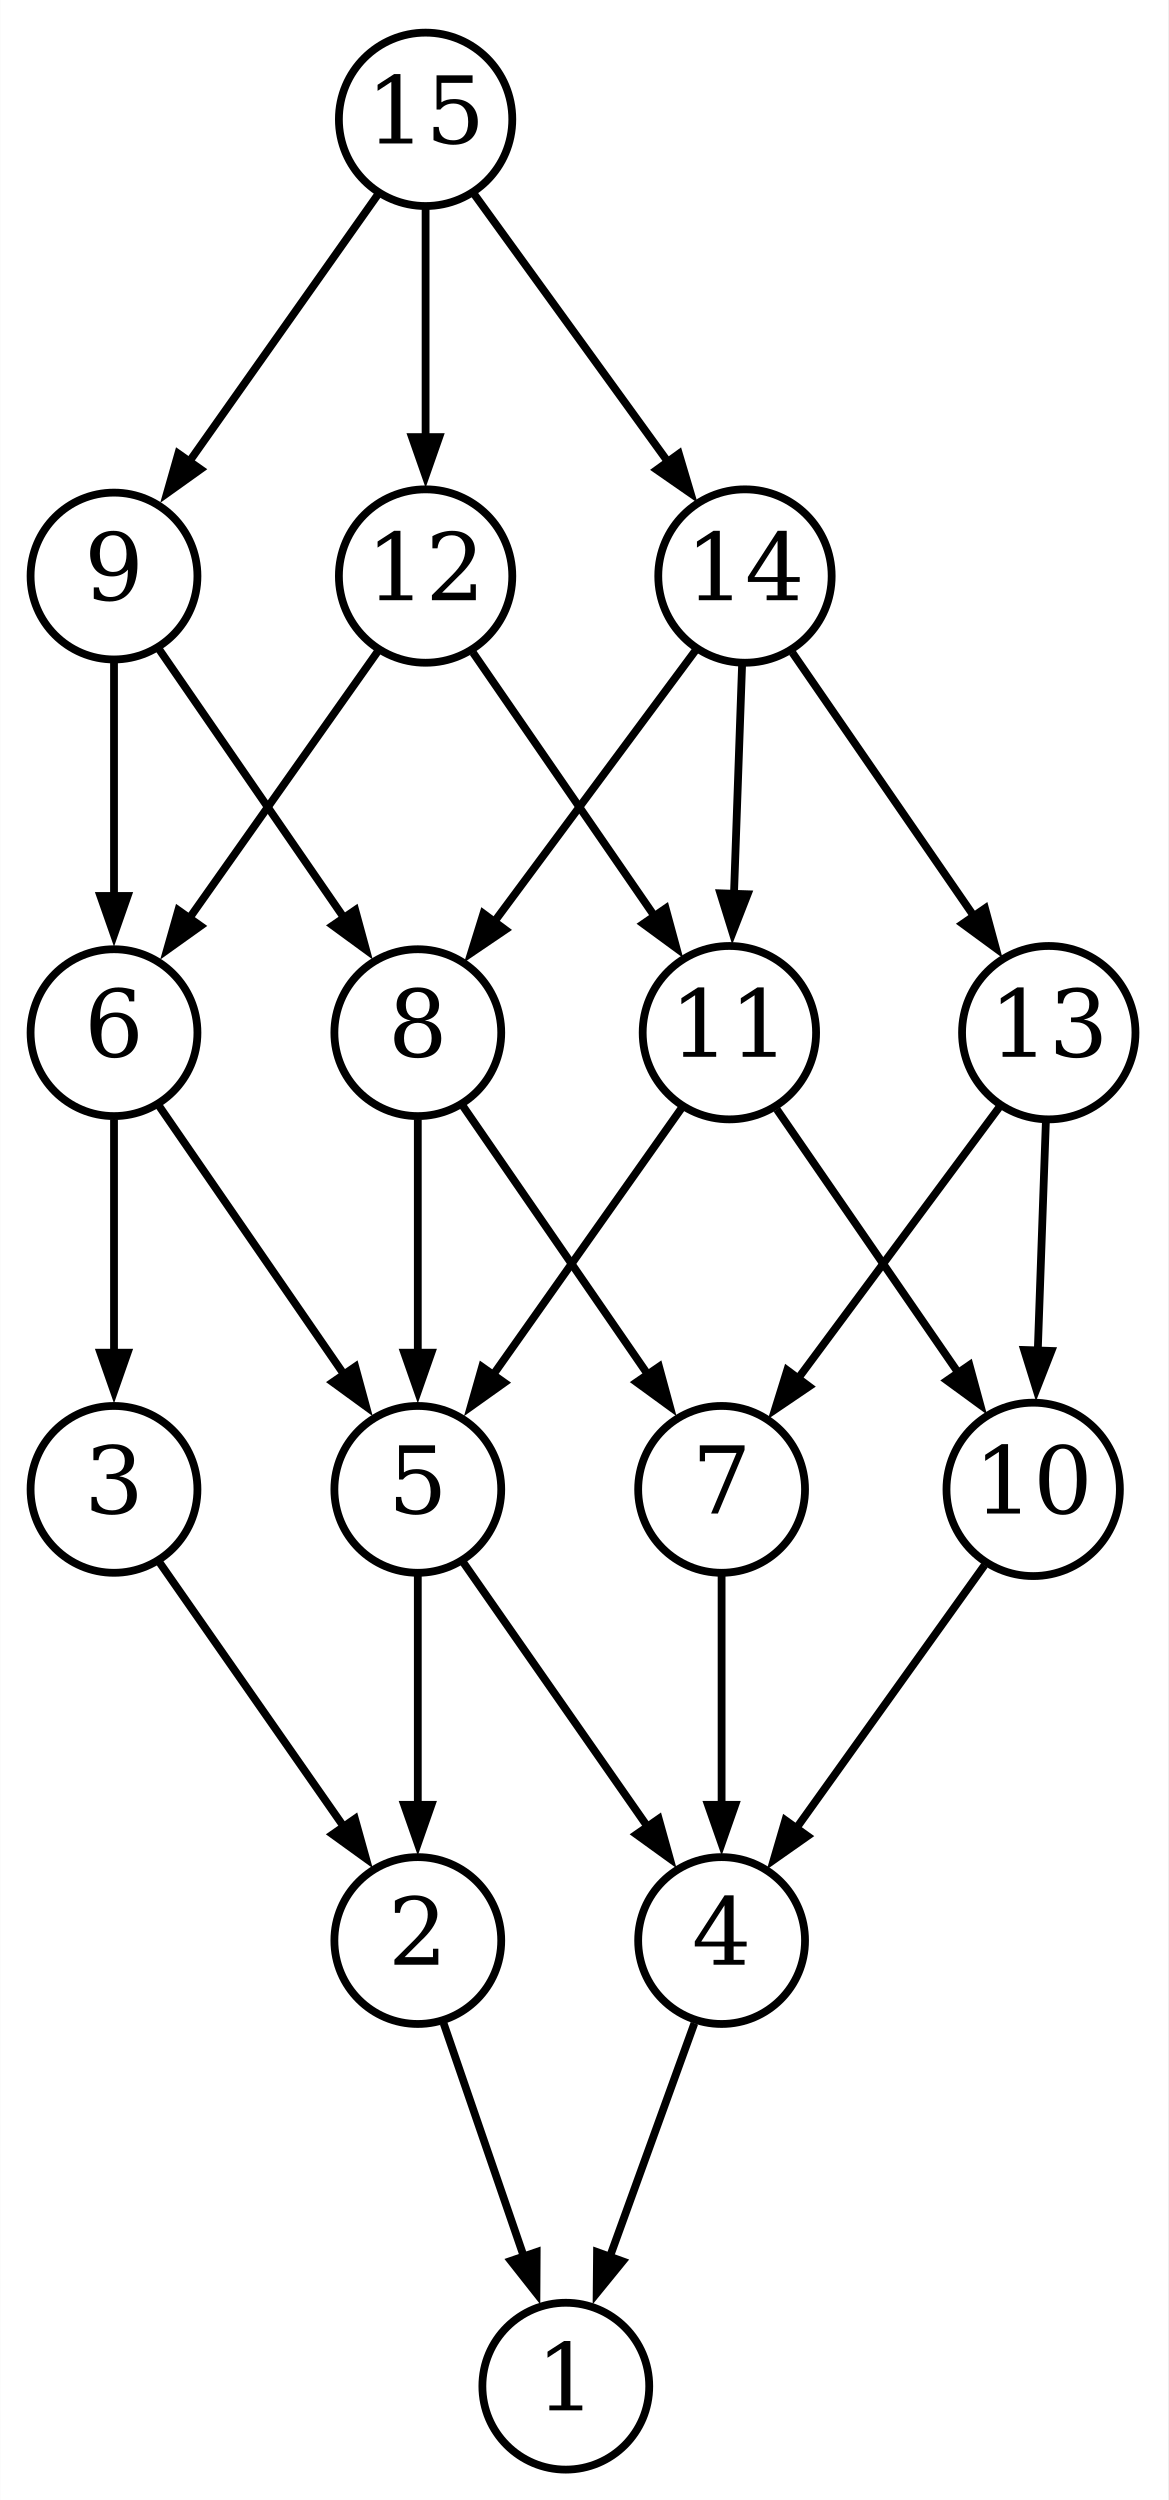
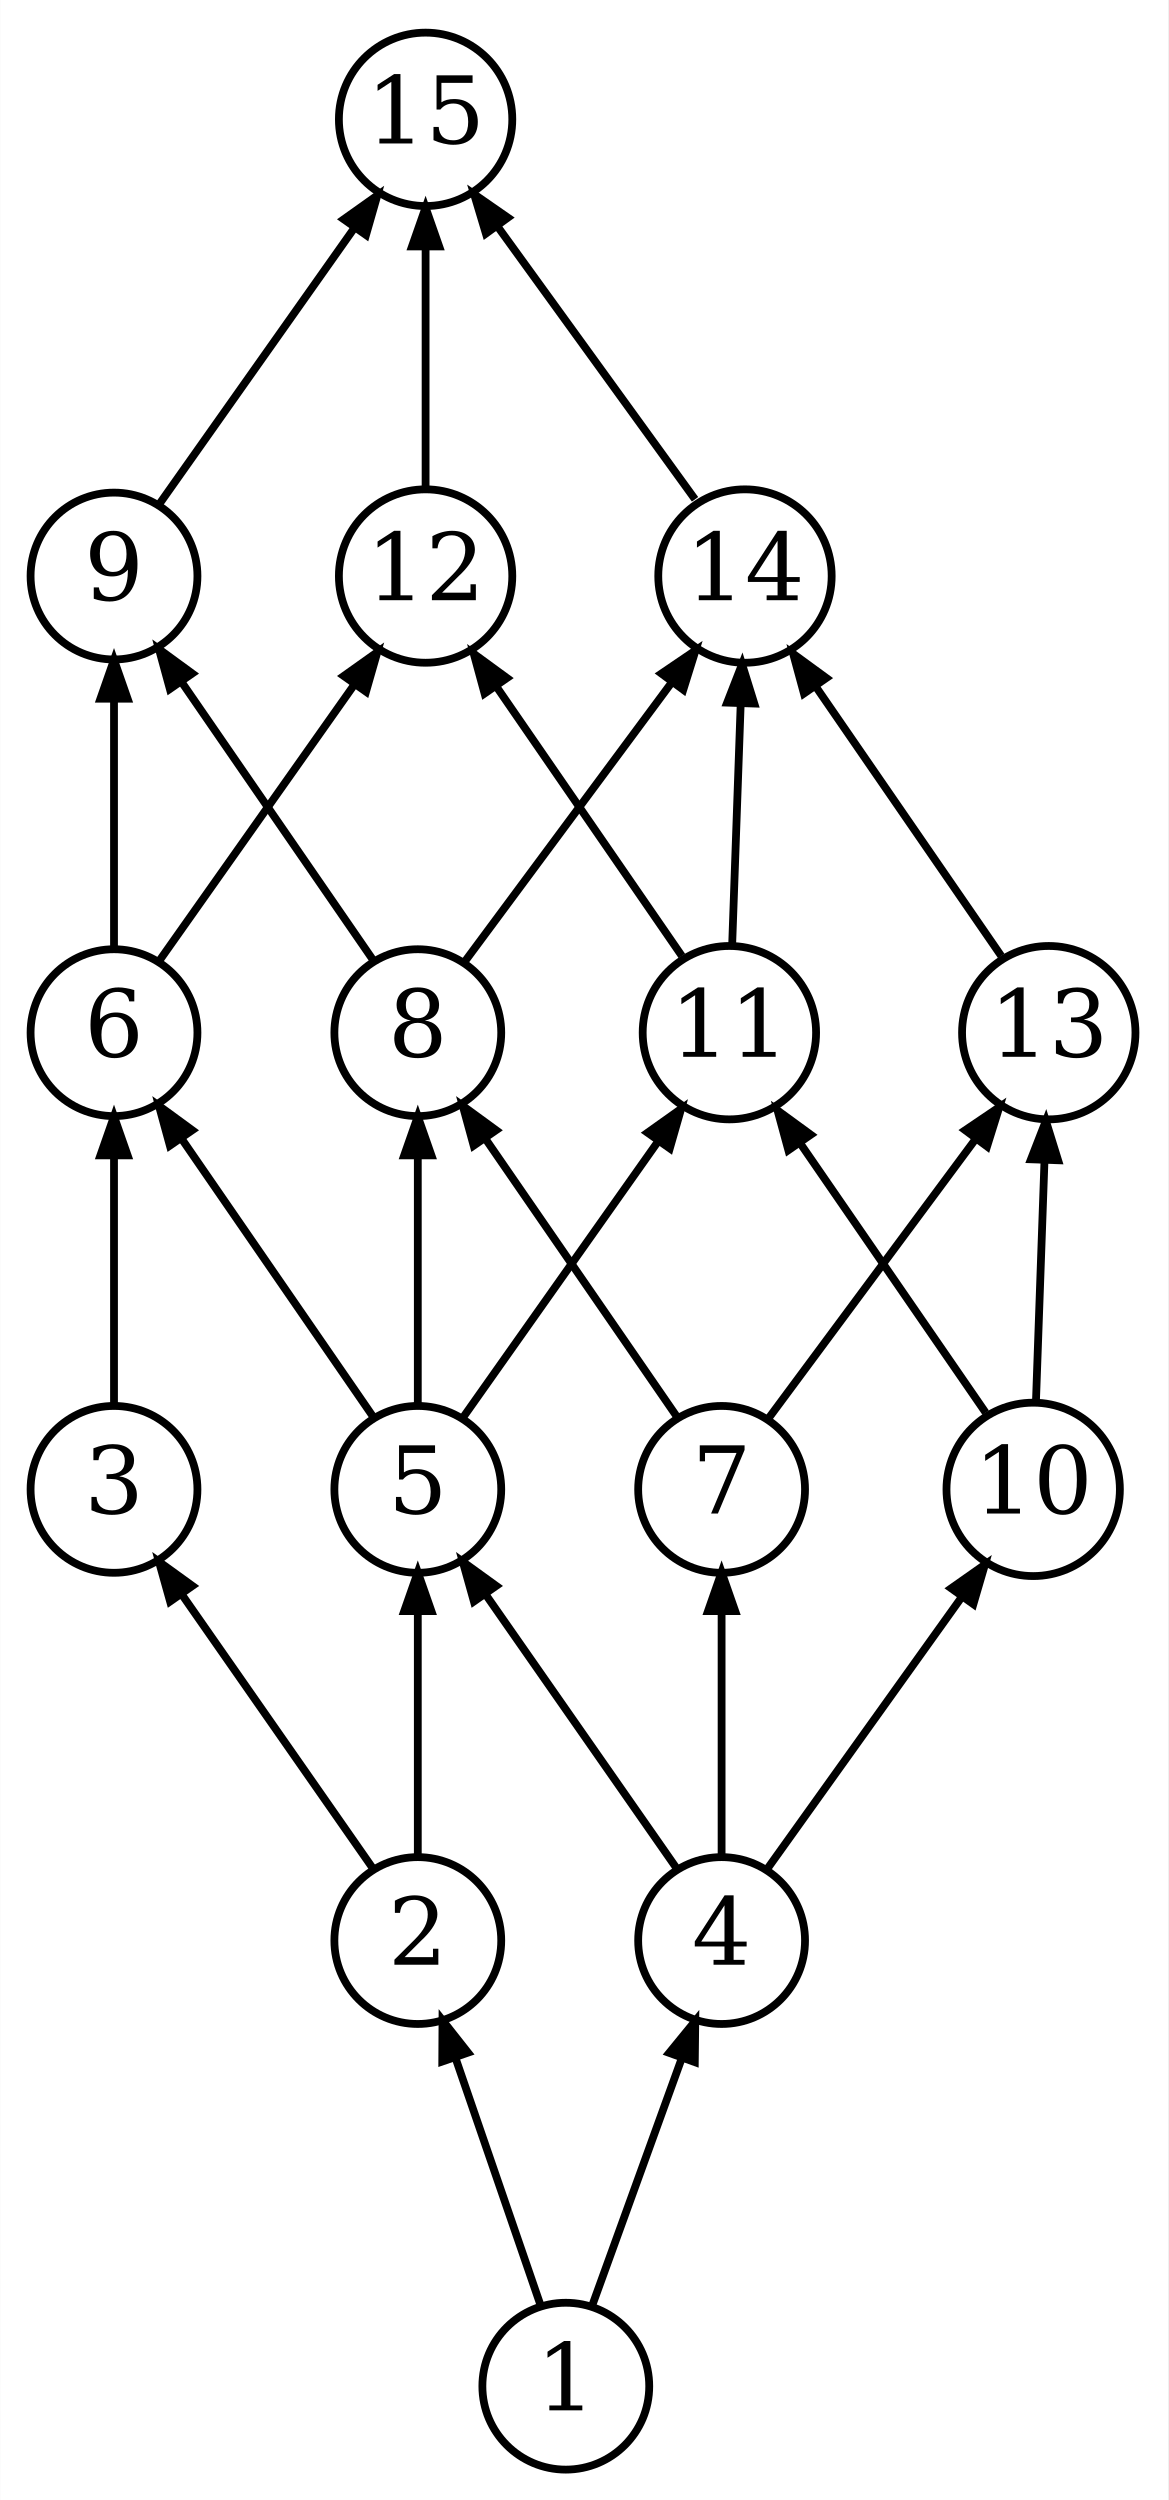
<svg xmlns="http://www.w3.org/2000/svg" width="150pt" height="321pt" viewBox="0.00 0.00 149.92 320.94">
  <g id="graph0" class="graph" transform="scale(1 1) rotate(0) translate(4 316.94)">
-     <polygon fill="white" stroke="none" points="-4,4 -4,-316.94 145.92,-316.94 145.92,4 -4,4" />
+     <polygon fill="white" stroke="transparent" points="-4,4 -4,-316.94 145.92,-316.94 145.92,4 -4,4" />
    <g id="node1" class="node">
      <ellipse fill="none" stroke="black" cx="68.61" cy="-10.61" rx="10.71" ry="10.71" />
      <text text-anchor="middle" x="68.61" y="-7.51" font-family="DejaVu Serif,serif" font-size="12.00">1</text>
    </g>
    <g id="node2" class="node">
      <ellipse fill="none" stroke="black" cx="49.61" cy="-67.82" rx="10.71" ry="10.71" />
      <text text-anchor="middle" x="49.61" y="-64.72" font-family="DejaVu Serif,serif" font-size="12.00">2</text>
    </g>
    <g id="edge1" class="edge">
-       <path fill="none" stroke="black" d="M52.92,-57.2C55.78,-48.89 59.96,-36.72 63.29,-27.05" />
-       <polygon fill="black" stroke="black" points="64.87,-27.84 64.84,-22.54 61.56,-26.7 64.87,-27.84" />
+       <path fill="none" stroke="black" d="M65.38,-20.97C62.39,-29.67 57.89,-42.74 54.46,-52.71" />
+       <polygon fill="black" stroke="black" points="52.75,-52.29 52.78,-57.59 56.06,-53.43 52.75,-52.29" />
+     </g>
+     <g id="node4" class="node">
+       <ellipse fill="none" stroke="black" cx="88.61" cy="-67.82" rx="10.71" ry="10.71" />
+       <text text-anchor="middle" x="88.61" y="-64.72" font-family="DejaVu Serif,serif" font-size="12.00">4</text>
+     </g>
+     <g id="edge2" class="edge">
+       <path fill="none" stroke="black" d="M71.91,-20.72C75.05,-29.38 79.81,-42.53 83.45,-52.58" />
+       <polygon fill="black" stroke="black" points="81.88,-53.4 85.23,-57.5 85.17,-52.21 81.88,-53.4" />
    </g>
    <g id="node3" class="node">
      <ellipse fill="none" stroke="black" cx="10.61" cy="-125.74" rx="10.71" ry="10.71" />
      <text text-anchor="middle" x="10.61" y="-122.64" font-family="DejaVu Serif,serif" font-size="12.00">3</text>
    </g>
-     <g id="edge2" class="edge">
-       <path fill="none" stroke="black" d="M16.36,-116.49C22.64,-107.49 32.79,-92.94 40.22,-82.27" />
-       <polygon fill="black" stroke="black" points="41.54,-83.45 42.96,-78.35 38.67,-81.45 41.54,-83.45" />
-     </g>
-     <g id="node4" class="node">
-       <ellipse fill="none" stroke="black" cx="88.61" cy="-67.82" rx="10.71" ry="10.71" />
-       <text text-anchor="middle" x="88.61" y="-64.72" font-family="DejaVu Serif,serif" font-size="12.00">4</text>
-     </g>
    <g id="edge3" class="edge">
-       <path fill="none" stroke="black" d="M85.12,-57.2C82.11,-48.89 77.7,-36.72 74.2,-27.05" />
-       <polygon fill="black" stroke="black" points="75.91,-26.64 72.57,-22.54 72.62,-27.83 75.91,-26.64" />
+       <path fill="none" stroke="black" d="M43.85,-77.07C37.4,-86.32 26.86,-101.43 19.38,-112.16" />
+       <polygon fill="black" stroke="black" points="17.81,-111.35 16.38,-116.46 20.68,-113.35 17.81,-111.35" />
    </g>
    <g id="node5" class="node">
      <ellipse fill="none" stroke="black" cx="49.61" cy="-125.74" rx="10.71" ry="10.71" />
      <text text-anchor="middle" x="49.61" y="-122.64" font-family="DejaVu Serif,serif" font-size="12.00">5</text>
    </g>
    <g id="edge4" class="edge">
-       <path fill="none" stroke="black" d="M49.61,-114.74C49.61,-106.55 49.61,-94.8 49.61,-85.23" />
-       <polygon fill="black" stroke="black" points="51.36,-85.24 49.61,-80.24 47.86,-85.24 51.36,-85.24" />
-     </g>
-     <g id="edge5" class="edge">
-       <path fill="none" stroke="black" d="M55.36,-116.49C61.64,-107.49 71.79,-92.94 79.22,-82.27" />
-       <polygon fill="black" stroke="black" points="80.54,-83.45 81.96,-78.35 77.67,-81.45 80.54,-83.45" />
+       <path fill="none" stroke="black" d="M49.61,-78.56C49.61,-87.22 49.61,-100.01 49.61,-109.94" />
+       <polygon fill="black" stroke="black" points="47.86,-110.11 49.61,-115.11 51.36,-110.11 47.86,-110.11" />
    </g>
    <g id="node6" class="node">
      <ellipse fill="none" stroke="black" cx="10.61" cy="-184.37" rx="10.71" ry="10.71" />
      <text text-anchor="middle" x="10.61" y="-181.27" font-family="DejaVu Serif,serif" font-size="12.00">6</text>
    </g>
+     <g id="edge5" class="edge">
+       <path fill="none" stroke="black" d="M10.61,-136.6C10.61,-145.37 10.61,-158.33 10.61,-168.38" />
+       <polygon fill="black" stroke="black" points="8.86,-168.62 10.61,-173.62 12.36,-168.62 8.86,-168.62" />
+     </g>
    <g id="edge6" class="edge">
-       <path fill="none" stroke="black" d="M10.61,-173.24C10.61,-164.87 10.61,-152.81 10.61,-143.07" />
-       <polygon fill="black" stroke="black" points="12.36,-143.29 10.61,-138.29 8.86,-143.29 12.36,-143.29" />
-     </g>
-     <g id="edge7" class="edge">
-       <path fill="none" stroke="black" d="M16.36,-175.01C22.64,-165.89 32.79,-151.16 40.22,-140.37" />
-       <polygon fill="black" stroke="black" points="41.58,-141.49 42.97,-136.38 38.69,-139.5 41.58,-141.49" />
+       <path fill="none" stroke="black" d="M82.85,-77.07C76.4,-86.32 65.86,-101.43 58.38,-112.16" />
+       <polygon fill="black" stroke="black" points="56.81,-111.35 55.38,-116.46 59.68,-113.35 56.81,-111.35" />
    </g>
    <g id="node7" class="node">
      <ellipse fill="none" stroke="black" cx="88.61" cy="-125.74" rx="10.71" ry="10.71" />
      <text text-anchor="middle" x="88.61" y="-122.64" font-family="DejaVu Serif,serif" font-size="12.00">7</text>
    </g>
+     <g id="edge7" class="edge">
+       <path fill="none" stroke="black" d="M88.61,-78.56C88.61,-87.22 88.61,-100.01 88.61,-109.94" />
+       <polygon fill="black" stroke="black" points="86.86,-110.11 88.61,-115.11 90.36,-110.11 86.86,-110.11" />
+     </g>
+     <g id="node10" class="node">
+       <ellipse fill="none" stroke="black" cx="128.61" cy="-125.74" rx="11.13" ry="11.13" />
+       <text text-anchor="middle" x="128.61" y="-122.64" font-family="DejaVu Serif,serif" font-size="12.00">10</text>
+     </g>
    <g id="edge8" class="edge">
-       <path fill="none" stroke="black" d="M88.61,-114.74C88.61,-106.55 88.61,-94.8 88.61,-85.23" />
-       <polygon fill="black" stroke="black" points="90.36,-85.24 88.61,-80.24 86.86,-85.24 90.36,-85.24" />
+       <path fill="none" stroke="black" d="M94.51,-77.07C101.05,-86.22 111.68,-101.08 119.34,-111.78" />
+       <polygon fill="black" stroke="black" points="118.08,-113.04 122.42,-116.09 120.93,-111 118.08,-113.04" />
+     </g>
+     <g id="edge9" class="edge">
+       <path fill="none" stroke="black" d="M43.85,-135.1C37.4,-144.46 26.86,-159.76 19.38,-170.62" />
+       <polygon fill="black" stroke="black" points="17.78,-169.87 16.38,-174.98 20.66,-171.85 17.78,-169.87" />
    </g>
    <g id="node8" class="node">
      <ellipse fill="none" stroke="black" cx="49.61" cy="-184.37" rx="10.71" ry="10.71" />
      <text text-anchor="middle" x="49.61" y="-181.27" font-family="DejaVu Serif,serif" font-size="12.00">8</text>
    </g>
-     <g id="edge9" class="edge">
-       <path fill="none" stroke="black" d="M49.61,-173.24C49.61,-164.87 49.61,-152.81 49.61,-143.07" />
-       <polygon fill="black" stroke="black" points="51.36,-143.29 49.61,-138.29 47.86,-143.29 51.36,-143.29" />
+     <g id="edge10" class="edge">
+       <path fill="none" stroke="black" d="M49.61,-136.6C49.61,-145.37 49.61,-158.33 49.61,-168.38" />
+       <polygon fill="black" stroke="black" points="47.86,-168.62 49.61,-173.62 51.36,-168.62 47.86,-168.62" />
    </g>
-     <g id="edge10" class="edge">
-       <path fill="none" stroke="black" d="M55.36,-175.01C61.64,-165.89 71.79,-151.16 79.22,-140.37" />
-       <polygon fill="black" stroke="black" points="80.58,-141.49 81.97,-136.38 77.69,-139.5 80.58,-141.49" />
+     <g id="node11" class="node">
+       <ellipse fill="none" stroke="black" cx="89.61" cy="-184.37" rx="11.13" ry="11.13" />
+       <text text-anchor="middle" x="89.61" y="-181.27" font-family="DejaVu Serif,serif" font-size="12.00">11</text>
+     </g>
+     <g id="edge11" class="edge">
+       <path fill="none" stroke="black" d="M55.51,-135.1C62.05,-144.36 72.68,-159.41 80.34,-170.25" />
+       <polygon fill="black" stroke="black" points="79.1,-171.53 83.42,-174.6 81.96,-169.51 79.1,-171.53" />
    </g>
    <g id="node9" class="node">
      <ellipse fill="none" stroke="black" cx="10.61" cy="-242.99" rx="10.71" ry="10.71" />
      <text text-anchor="middle" x="10.61" y="-239.89" font-family="DejaVu Serif,serif" font-size="12.00">9</text>
    </g>
-     <g id="edge11" class="edge">
-       <path fill="none" stroke="black" d="M10.61,-231.87C10.61,-223.5 10.61,-211.44 10.61,-201.7" />
-       <polygon fill="black" stroke="black" points="12.36,-201.92 10.61,-196.92 8.86,-201.92 12.36,-201.92" />
-     </g>
    <g id="edge12" class="edge">
-       <path fill="none" stroke="black" d="M16.36,-233.64C22.64,-224.52 32.79,-209.79 40.22,-198.99" />
-       <polygon fill="black" stroke="black" points="41.58,-200.11 42.97,-195 38.69,-198.13 41.58,-200.11" />
-     </g>
-     <g id="node10" class="node">
-       <ellipse fill="none" stroke="black" cx="128.61" cy="-125.74" rx="11.13" ry="11.13" />
-       <text text-anchor="middle" x="128.61" y="-122.64" font-family="DejaVu Serif,serif" font-size="12.00">10</text>
-     </g>
-     <g id="edge13" class="edge">
-       <path fill="none" stroke="black" d="M122.36,-116C115.85,-106.9 105.56,-92.53 98.06,-82.04" />
-       <polygon fill="black" stroke="black" points="99.64,-81.23 95.3,-78.18 96.79,-83.27 99.64,-81.23" />
-     </g>
-     <g id="node11" class="node">
-       <ellipse fill="none" stroke="black" cx="89.61" cy="-184.37" rx="11.13" ry="11.13" />
-       <text text-anchor="middle" x="89.61" y="-181.27" font-family="DejaVu Serif,serif" font-size="12.00">11</text>
-     </g>
-     <g id="edge14" class="edge">
-       <path fill="none" stroke="black" d="M83.7,-175.01C77.26,-165.89 66.86,-151.16 59.23,-140.37" />
-       <polygon fill="black" stroke="black" points="60.72,-139.44 56.41,-136.37 57.86,-141.46 60.72,-139.44" />
-     </g>
-     <g id="edge15" class="edge">
-       <path fill="none" stroke="black" d="M95.7,-174.52C101.98,-165.41 111.84,-151.08 119.14,-140.49" />
-       <polygon fill="black" stroke="black" points="120.43,-141.7 121.82,-136.59 117.55,-139.71 120.43,-141.7" />
+       <path fill="none" stroke="black" d="M10.61,-195.23C10.61,-204 10.61,-216.95 10.61,-227" />
+       <polygon fill="black" stroke="black" points="8.86,-227.24 10.61,-232.24 12.36,-227.24 8.86,-227.24" />
    </g>
    <g id="node12" class="node">
      <ellipse fill="none" stroke="black" cx="50.61" cy="-242.99" rx="11.13" ry="11.13" />
      <text text-anchor="middle" x="50.61" y="-239.89" font-family="DejaVu Serif,serif" font-size="12.00">12</text>
    </g>
-     <g id="edge16" class="edge">
-       <path fill="none" stroke="black" d="M44.7,-233.64C38.26,-224.52 27.86,-209.79 20.23,-198.99" />
-       <polygon fill="black" stroke="black" points="21.72,-198.07 17.41,-194.99 18.86,-200.09 21.72,-198.07" />
+     <g id="edge13" class="edge">
+       <path fill="none" stroke="black" d="M16.51,-193.72C23.05,-202.98 33.68,-218.04 41.34,-228.88" />
+       <polygon fill="black" stroke="black" points="40.1,-230.16 44.42,-233.23 42.96,-228.14 40.1,-230.16" />
    </g>
-     <g id="edge17" class="edge">
-       <path fill="none" stroke="black" d="M56.7,-233.15C62.98,-224.03 72.84,-209.71 80.14,-199.12" />
-       <polygon fill="black" stroke="black" points="81.43,-200.33 82.82,-195.21 78.55,-198.34 81.43,-200.33" />
+     <g id="edge14" class="edge">
+       <path fill="none" stroke="black" d="M82.85,-135.1C76.4,-144.46 65.86,-159.76 58.38,-170.62" />
+       <polygon fill="black" stroke="black" points="56.78,-169.87 55.38,-174.98 59.66,-171.85 56.78,-169.87" />
    </g>
    <g id="node13" class="node">
      <ellipse fill="none" stroke="black" cx="130.61" cy="-184.37" rx="11.13" ry="11.13" />
      <text text-anchor="middle" x="130.61" y="-181.27" font-family="DejaVu Serif,serif" font-size="12.00">13</text>
    </g>
-     <g id="edge18" class="edge">
-       <path fill="none" stroke="black" d="M124.41,-175.01C117.57,-165.79 106.47,-150.82 98.44,-139.99" />
-       <polygon fill="black" stroke="black" points="99.84,-138.95 95.46,-135.98 97.03,-141.04 99.84,-138.95" />
+     <g id="edge15" class="edge">
+       <path fill="none" stroke="black" d="M94.45,-134.61C101.37,-143.95 113,-159.64 121.2,-170.69" />
+       <polygon fill="black" stroke="black" points="119.88,-171.85 124.27,-174.82 122.69,-169.76 119.88,-171.85" />
    </g>
-     <g id="edge19" class="edge">
-       <path fill="none" stroke="black" d="M130.24,-172.98C129.95,-164.76 129.54,-153.11 129.2,-143.56" />
-       <polygon fill="black" stroke="black" points="130.95,-143.51 129.02,-138.57 127.45,-143.63 130.95,-143.51" />
+     <g id="edge16" class="edge">
+       <path fill="none" stroke="black" d="M43.85,-193.72C37.4,-203.09 26.86,-218.39 19.38,-229.25" />
+       <polygon fill="black" stroke="black" points="17.78,-228.49 16.38,-233.61 20.66,-230.48 17.78,-228.49" />
    </g>
    <g id="node14" class="node">
      <ellipse fill="none" stroke="black" cx="91.61" cy="-242.99" rx="11.13" ry="11.13" />
      <text text-anchor="middle" x="91.61" y="-239.89" font-family="DejaVu Serif,serif" font-size="12.00">14</text>
    </g>
-     <g id="edge20" class="edge">
-       <path fill="none" stroke="black" d="M85.41,-233.64C78.57,-224.42 67.47,-209.45 59.44,-198.62" />
-       <polygon fill="black" stroke="black" points="60.84,-197.58 56.46,-194.61 58.03,-199.66 60.84,-197.58" />
-     </g>
-     <g id="edge21" class="edge">
-       <path fill="none" stroke="black" d="M91.24,-231.61C90.95,-223.39 90.54,-211.74 90.2,-202.19" />
-       <polygon fill="black" stroke="black" points="91.95,-202.14 90.02,-197.2 88.45,-202.26 91.95,-202.14" />
-     </g>
-     <g id="edge22" class="edge">
-       <path fill="none" stroke="black" d="M97.7,-233.15C103.98,-224.03 113.84,-209.71 121.14,-199.12" />
-       <polygon fill="black" stroke="black" points="122.43,-200.33 123.82,-195.21 119.55,-198.34 122.43,-200.33" />
+     <g id="edge17" class="edge">
+       <path fill="none" stroke="black" d="M55.45,-193.24C62.37,-202.58 74,-218.26 82.2,-229.32" />
+       <polygon fill="black" stroke="black" points="80.88,-230.47 85.27,-233.45 83.69,-228.39 80.88,-230.47" />
    </g>
    <g id="node15" class="node">
      <ellipse fill="none" stroke="black" cx="50.61" cy="-301.62" rx="11.13" ry="11.13" />
      <text text-anchor="middle" x="50.61" y="-298.52" font-family="DejaVu Serif,serif" font-size="12.00">15</text>
    </g>
+     <g id="edge18" class="edge">
+       <path fill="none" stroke="black" d="M16.51,-252.35C23.05,-261.61 33.68,-276.67 41.34,-287.5" />
+       <polygon fill="black" stroke="black" points="40.1,-288.79 44.42,-291.86 42.96,-286.77 40.1,-288.79" />
+     </g>
+     <g id="edge19" class="edge">
+       <path fill="none" stroke="black" d="M122.51,-135.59C116.14,-144.84 106.06,-159.47 98.74,-170.11" />
+       <polygon fill="black" stroke="black" points="97.18,-169.28 95.79,-174.39 100.06,-171.27 97.18,-169.28" />
+     </g>
+     <g id="edge20" class="edge">
+       <path fill="none" stroke="black" d="M128.97,-137.13C129.28,-145.75 129.72,-158.14 130.06,-167.92" />
+       <polygon fill="black" stroke="black" points="128.32,-168.11 130.24,-173.05 131.81,-167.99 128.32,-168.11" />
+     </g>
+     <g id="edge21" class="edge">
+       <path fill="none" stroke="black" d="M83.51,-194.22C77.14,-203.47 67.06,-218.1 59.74,-228.74" />
+       <polygon fill="black" stroke="black" points="58.18,-227.91 56.79,-233.02 61.06,-229.9 58.18,-227.91" />
+     </g>
+     <g id="edge22" class="edge">
+       <path fill="none" stroke="black" d="M89.97,-195.75C90.28,-204.37 90.72,-216.76 91.06,-226.55" />
+       <polygon fill="black" stroke="black" points="89.32,-226.74 91.24,-231.67 92.81,-226.62 89.32,-226.74" />
+     </g>
    <g id="edge23" class="edge">
-       <path fill="none" stroke="black" d="M44.7,-292.27C38.26,-283.15 27.86,-268.42 20.23,-257.62" />
-       <polygon fill="black" stroke="black" points="21.72,-256.7 17.41,-253.62 18.86,-258.71 21.72,-256.7" />
+       <path fill="none" stroke="black" d="M50.61,-254.38C50.61,-263 50.61,-275.39 50.61,-285.17" />
+       <polygon fill="black" stroke="black" points="48.86,-285.3 50.61,-290.3 52.36,-285.3 48.86,-285.3" />
    </g>
    <g id="edge24" class="edge">
-       <path fill="none" stroke="black" d="M50.61,-290.24C50.61,-282.01 50.61,-270.37 50.61,-260.82" />
-       <polygon fill="black" stroke="black" points="52.36,-260.83 50.61,-255.83 48.86,-260.83 52.36,-260.83" />
+       <path fill="none" stroke="black" d="M124.51,-194.22C118.14,-203.47 108.06,-218.1 100.74,-228.74" />
+       <polygon fill="black" stroke="black" points="99.18,-227.91 97.79,-233.02 102.06,-229.9 99.18,-227.91" />
    </g>
    <g id="edge25" class="edge">
-       <path fill="none" stroke="black" d="M56.66,-292.27C63.26,-283.15 73.93,-268.42 81.74,-257.62" />
-       <polygon fill="black" stroke="black" points="83.13,-258.69 84.64,-253.61 80.29,-256.63 83.13,-258.69" />
+       <path fill="none" stroke="black" d="M85.2,-252.84C78.42,-262.21 67.66,-277.07 59.94,-287.74" />
+       <polygon fill="black" stroke="black" points="58.35,-286.95 56.83,-292.02 61.18,-289 58.35,-286.95" />
    </g>
  </g>
</svg>
